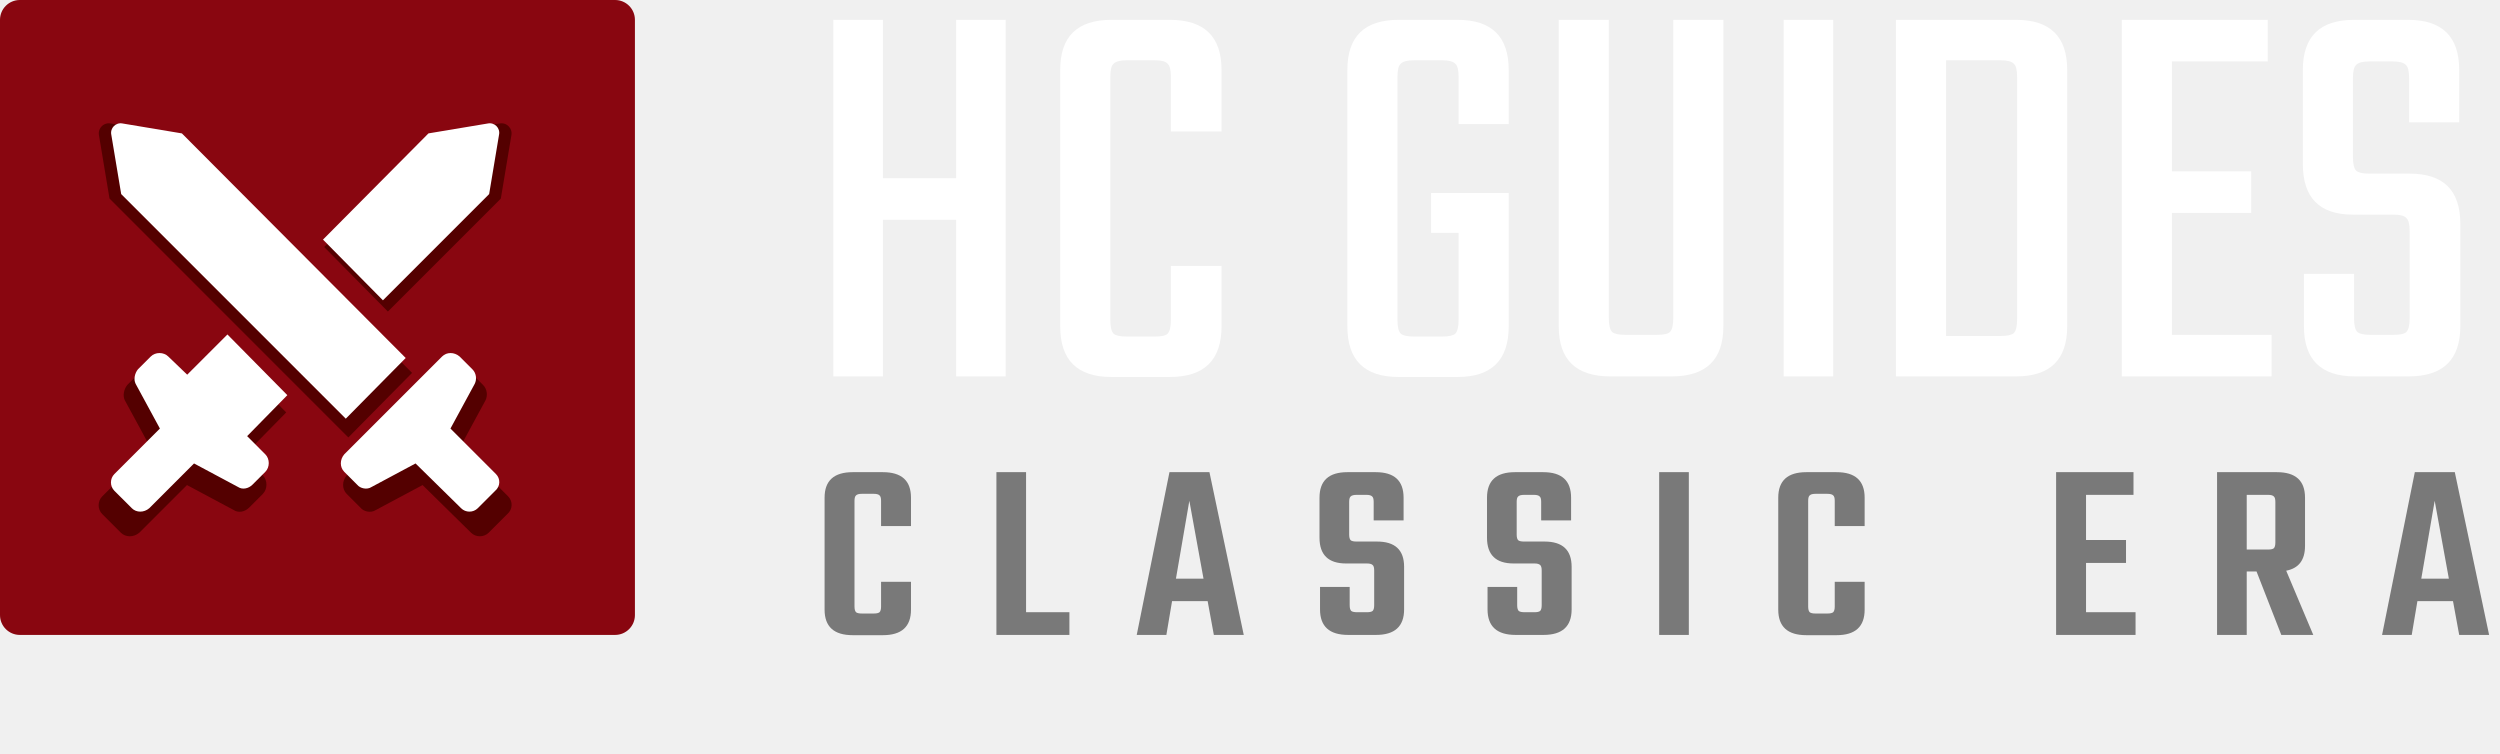
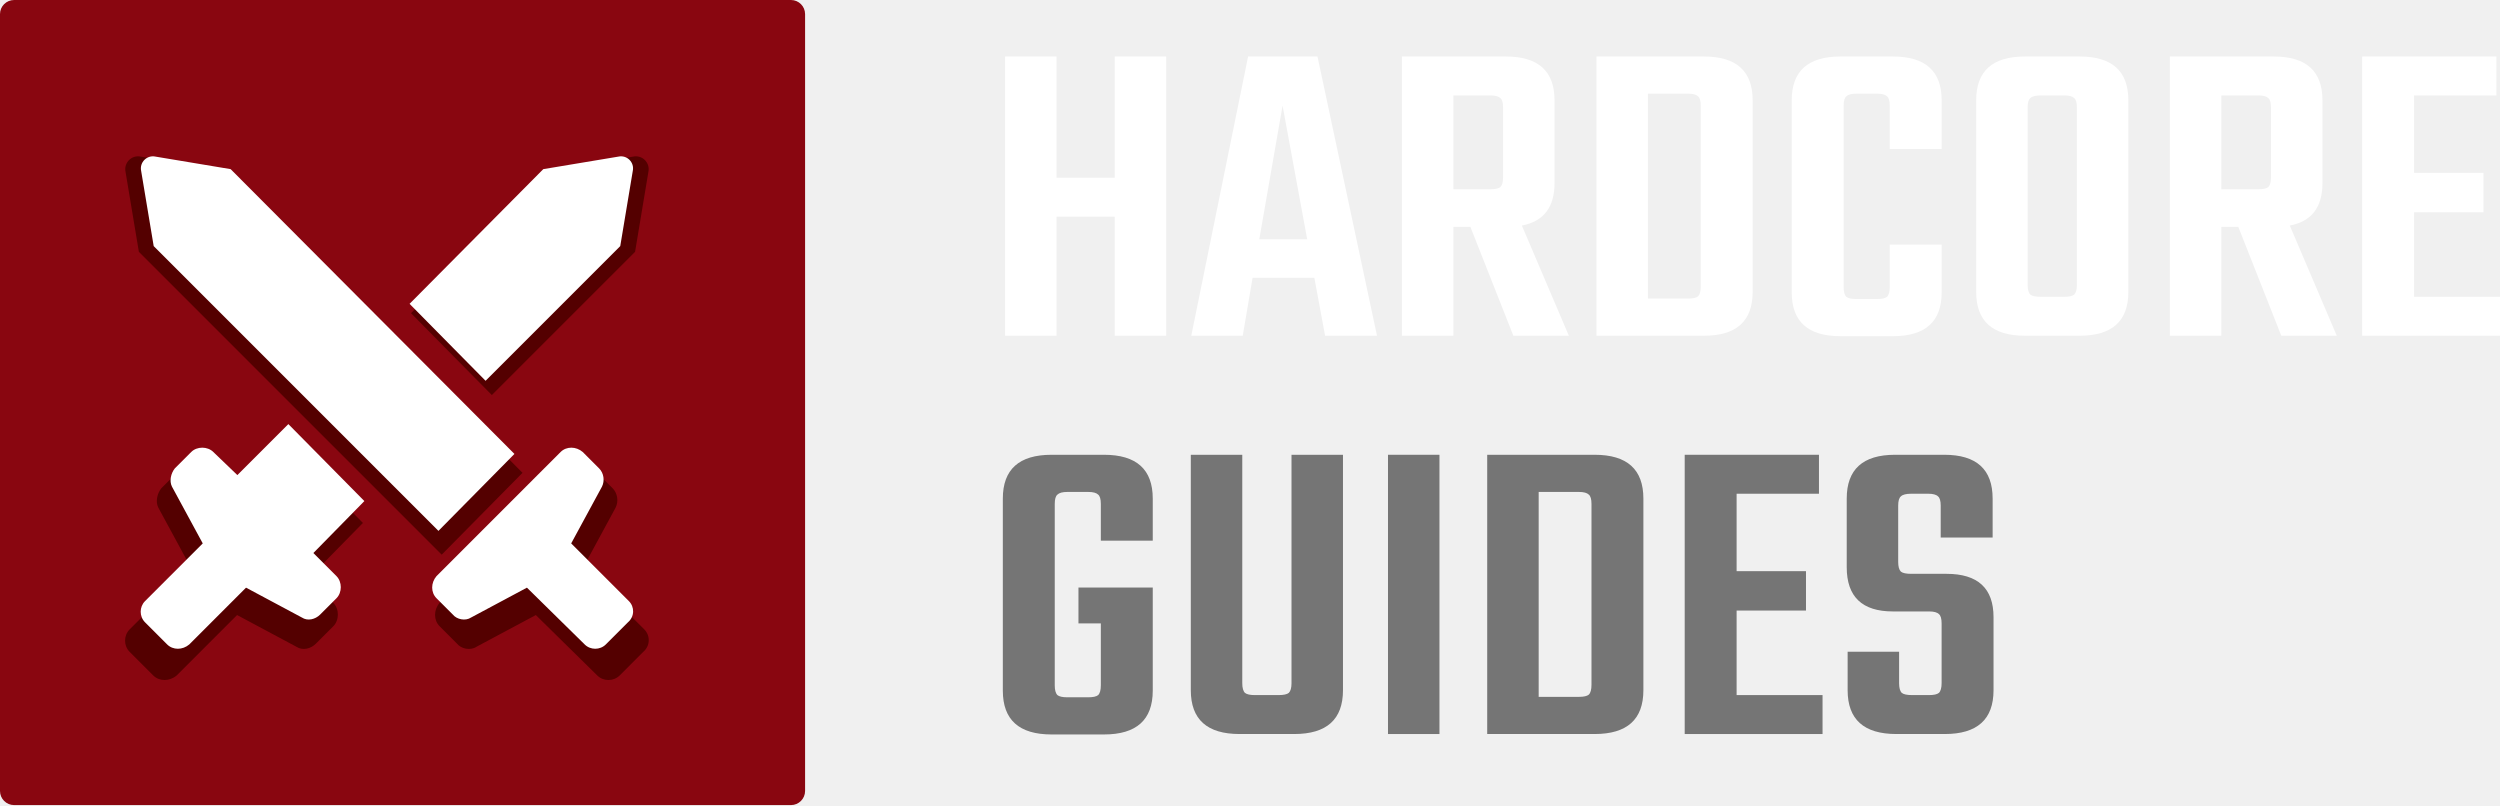
- <svg xmlns="http://www.w3.org/2000/svg" width="126" height="38" viewBox="0 0 126 38" fill="none">
-   <rect width="32" height="32" rx="1" fill="#890610" />
-   <path d="M17.556 22.047L20.769 18.793L8.773 6.755L5.601 6.226C5.235 6.145 4.91 6.47 4.991 6.836L5.52 10.008L17.556 22.047ZM25.608 25.016L23.168 22.576L24.47 20.176C24.591 19.932 24.551 19.607 24.348 19.403L23.656 18.712C23.372 18.468 22.965 18.468 22.721 18.712L17.475 23.959C17.231 24.243 17.231 24.65 17.475 24.894L18.166 25.585C18.329 25.789 18.695 25.87 18.939 25.707L21.298 24.447L23.738 26.846C23.982 27.09 24.388 27.09 24.632 26.846L25.567 25.911C25.852 25.667 25.852 25.26 25.608 25.016ZM25.242 10.008L25.771 6.836C25.852 6.47 25.527 6.145 25.161 6.226L21.989 6.755L16.337 12.449L19.549 15.702L25.242 10.008ZM11.213 17.533L9.058 19.688L8.041 18.712C7.797 18.468 7.35 18.468 7.106 18.712L6.414 19.403C6.252 19.607 6.17 19.932 6.292 20.176L7.594 22.576L5.154 25.016C4.91 25.26 4.91 25.667 5.154 25.911L6.089 26.846C6.333 27.09 6.74 27.09 7.024 26.846L9.424 24.447L11.782 25.707C12.026 25.87 12.351 25.789 12.555 25.585L13.246 24.894C13.49 24.65 13.49 24.203 13.246 23.959L12.27 22.982L14.425 20.786L11.213 17.533Z" fill="#540000" />
-   <path d="M17.427 21.102L20.447 18.042L9.167 6.723L6.185 6.225C5.841 6.149 5.535 6.455 5.611 6.799L6.108 9.782L17.427 21.102ZM24.997 23.893L22.703 21.599L23.927 19.343C24.042 19.113 24.003 18.807 23.812 18.616L23.162 17.966C22.894 17.736 22.512 17.736 22.283 17.966L17.35 22.899C17.121 23.167 17.121 23.549 17.35 23.779L18 24.429C18.153 24.62 18.497 24.697 18.727 24.544L20.944 23.358L23.239 25.614C23.468 25.844 23.85 25.844 24.08 25.614L24.959 24.735C25.227 24.505 25.227 24.123 24.997 23.893ZM24.653 9.782L25.15 6.799C25.227 6.455 24.921 6.149 24.577 6.225L21.594 6.723L16.279 12.076L19.3 15.136L24.653 9.782ZM11.462 16.857L9.435 18.884L8.479 17.966C8.25 17.736 7.829 17.736 7.6 17.966L6.95 18.616C6.797 18.807 6.72 19.113 6.835 19.343L8.059 21.599L5.764 23.893C5.535 24.123 5.535 24.505 5.764 24.735L6.644 25.614C6.873 25.844 7.256 25.844 7.523 25.614L9.779 23.358L11.997 24.544C12.226 24.697 12.532 24.62 12.723 24.429L13.373 23.779C13.603 23.549 13.603 23.129 13.373 22.899L12.456 21.981L14.482 19.916L11.462 16.857Z" fill="white" />
-   <path d="M48.189 1H50.687V18.971H48.189V11.077H44.498V18.971H42V1H44.498V8.981H48.189V1Z" fill="white" />
-   <path d="M61.566 6.627H59.013V3.871C59.013 3.526 58.957 3.306 58.846 3.211C58.753 3.096 58.541 3.038 58.208 3.038H56.792C56.459 3.038 56.237 3.096 56.126 3.211C56.015 3.306 55.96 3.526 55.96 3.871V16.129C55.96 16.474 56.015 16.703 56.126 16.818C56.237 16.914 56.459 16.962 56.792 16.962H58.208C58.541 16.962 58.753 16.914 58.846 16.818C58.957 16.703 59.013 16.474 59.013 16.129V13.402H61.566V16.445C61.566 18.148 60.696 19 58.957 19H56.015C54.294 19 53.434 18.148 53.434 16.445V3.526C53.434 1.842 54.294 1 56.015 1H58.957C60.696 1 61.566 1.842 61.566 3.526V6.627Z" fill="white" />
-   <path d="M76.039 6.254H73.513V3.871C73.513 3.526 73.458 3.306 73.347 3.211C73.236 3.096 73.013 3.038 72.68 3.038H71.265C70.932 3.038 70.71 3.096 70.599 3.211C70.488 3.306 70.433 3.526 70.433 3.871V16.129C70.433 16.474 70.488 16.703 70.599 16.818C70.71 16.914 70.932 16.962 71.265 16.962H72.68C73.013 16.962 73.236 16.914 73.347 16.818C73.458 16.703 73.513 16.474 73.513 16.129V11.737H72.125V9.727H76.039V16.445C76.039 18.148 75.178 19 73.458 19H70.488C68.767 19 67.907 18.148 67.907 16.445V3.526C67.907 1.842 68.767 1 70.488 1H73.458C75.178 1 76.039 1.842 76.039 3.526V6.254Z" fill="white" />
-   <path d="M84.332 1H86.858V16.445C86.858 18.129 85.988 18.971 84.249 18.971H81.168C79.429 18.971 78.56 18.129 78.56 16.445V1H81.085V16.043C81.085 16.388 81.141 16.617 81.252 16.732C81.363 16.828 81.585 16.876 81.918 16.876H83.5C83.851 16.876 84.073 16.828 84.166 16.732C84.277 16.617 84.332 16.388 84.332 16.043V1Z" fill="white" />
-   <path d="M89.896 1H92.394V18.971H89.896V1Z" fill="white" />
-   <path d="M95.556 1H101.606C103.327 1 104.187 1.842 104.187 3.526V16.445C104.187 18.129 103.327 18.971 101.606 18.971H95.556V1ZM101.662 16.101V3.871C101.662 3.526 101.606 3.306 101.495 3.211C101.384 3.096 101.162 3.038 100.829 3.038H98.082V16.933H100.829C101.162 16.933 101.384 16.885 101.495 16.79C101.606 16.675 101.662 16.445 101.662 16.101Z" fill="white" />
-   <path d="M109.464 16.876H114.487V18.971H106.938V1H114.293V3.096H109.464V8.636H113.46V10.732H109.464V16.876Z" fill="white" />
-   <path d="M121.447 16.043V11.651C121.447 11.306 121.391 11.086 121.28 10.99C121.188 10.876 120.975 10.818 120.642 10.818H118.588C116.904 10.818 116.063 9.967 116.063 8.263V3.526C116.063 1.842 116.923 1 118.644 1H121.363C123.084 1 123.944 1.842 123.944 3.526V6.167H121.419V3.928C121.419 3.584 121.363 3.364 121.252 3.268C121.141 3.153 120.919 3.096 120.586 3.096H119.421C119.088 3.096 118.866 3.153 118.755 3.268C118.644 3.364 118.588 3.584 118.588 3.928V7.919C118.588 8.263 118.644 8.493 118.755 8.608C118.866 8.703 119.088 8.751 119.421 8.751H121.447C123.149 8.751 124 9.593 124 11.277V16.445C124 18.129 123.13 18.971 121.391 18.971H118.699C116.978 18.971 116.118 18.129 116.118 16.445V13.804H118.644V16.043C118.644 16.388 118.699 16.617 118.81 16.732C118.921 16.828 119.143 16.876 119.476 16.876H120.642C120.975 16.876 121.188 16.828 121.28 16.732C121.391 16.617 121.447 16.388 121.447 16.043Z" fill="white" />
-   <path d="M45.914 26.514H44.406V25.24C44.406 25.101 44.38 25.01 44.328 24.967C44.276 24.915 44.181 24.889 44.042 24.889H43.431C43.292 24.889 43.197 24.915 43.145 24.967C43.093 25.01 43.067 25.101 43.067 25.24V30.57C43.067 30.709 43.093 30.804 43.145 30.856C43.197 30.899 43.292 30.921 43.431 30.921H44.042C44.181 30.921 44.276 30.899 44.328 30.856C44.38 30.804 44.406 30.709 44.406 30.57V29.322H45.914V30.726C45.914 31.584 45.442 32.013 44.497 32.013H42.976C42.031 32.013 41.559 31.584 41.559 30.726V25.084C41.559 24.226 42.031 23.797 42.976 23.797H44.497C45.442 23.797 45.914 24.226 45.914 25.084V26.514ZM51.714 30.856H53.898V32H50.219V23.797H51.714V30.856ZM61.178 32L60.865 30.297H59.072L58.785 32H57.291L58.941 23.797H60.956L62.685 32H61.178ZM59.267 29.166H60.657L59.943 25.24L59.267 29.166ZM69.259 30.505V28.75C69.259 28.611 69.233 28.52 69.181 28.477C69.129 28.425 69.034 28.399 68.895 28.399H67.842C66.95 28.399 66.503 27.966 66.503 27.099V25.084C66.503 24.226 66.971 23.797 67.907 23.797H69.337C70.273 23.797 70.741 24.226 70.741 25.084V26.228H69.233V25.292C69.233 25.153 69.207 25.062 69.155 25.019C69.103 24.967 69.008 24.941 68.869 24.941H68.375C68.228 24.941 68.128 24.967 68.076 25.019C68.024 25.062 67.998 25.153 67.998 25.292V26.943C67.998 27.082 68.024 27.177 68.076 27.229C68.128 27.272 68.228 27.294 68.375 27.294H69.402C70.312 27.294 70.767 27.719 70.767 28.568V30.713C70.767 31.571 70.295 32 69.35 32H67.946C67.001 32 66.529 31.571 66.529 30.713V29.582H68.024V30.505C68.024 30.644 68.05 30.739 68.102 30.791C68.154 30.834 68.254 30.856 68.401 30.856H68.895C69.034 30.856 69.129 30.834 69.181 30.791C69.233 30.739 69.259 30.644 69.259 30.505ZM77.701 30.505V28.75C77.701 28.611 77.675 28.52 77.624 28.477C77.572 28.425 77.476 28.399 77.338 28.399H76.284C75.392 28.399 74.945 27.966 74.945 27.099V25.084C74.945 24.226 75.413 23.797 76.35 23.797H77.779C78.716 23.797 79.183 24.226 79.183 25.084V26.228H77.675V25.292C77.675 25.153 77.65 25.062 77.597 25.019C77.546 24.967 77.45 24.941 77.311 24.941H76.817C76.67 24.941 76.57 24.967 76.519 25.019C76.466 25.062 76.441 25.153 76.441 25.292V26.943C76.441 27.082 76.466 27.177 76.519 27.229C76.57 27.272 76.67 27.294 76.817 27.294H77.844C78.754 27.294 79.21 27.719 79.21 28.568V30.713C79.21 31.571 78.737 32 77.793 32H76.388C75.444 32 74.972 31.571 74.972 30.713V29.582H76.466V30.505C76.466 30.644 76.493 30.739 76.544 30.791C76.597 30.834 76.696 30.856 76.844 30.856H77.338C77.476 30.856 77.572 30.834 77.624 30.791C77.675 30.739 77.701 30.644 77.701 30.505ZM83.622 23.797H85.117V32H83.622V23.797ZM93.978 26.514H92.471V25.24C92.471 25.101 92.445 25.01 92.392 24.967C92.341 24.915 92.245 24.889 92.106 24.889H91.496C91.357 24.889 91.261 24.915 91.21 24.967C91.157 25.01 91.132 25.101 91.132 25.24V30.57C91.132 30.709 91.157 30.804 91.21 30.856C91.261 30.899 91.357 30.921 91.496 30.921H92.106C92.245 30.921 92.341 30.899 92.392 30.856C92.445 30.804 92.471 30.709 92.471 30.57V29.322H93.978V30.726C93.978 31.584 93.506 32.013 92.561 32.013H91.04C90.096 32.013 89.624 31.584 89.624 30.726V25.084C89.624 24.226 90.096 23.797 91.04 23.797H92.561C93.506 23.797 93.978 24.226 93.978 25.084V26.514ZM105.136 30.856H107.632V32H103.628V23.797H107.528V24.941H105.136V27.216H107.151V28.373H105.136V30.856ZM113.235 28.802V32H111.74V23.797H114.756C115.701 23.797 116.173 24.226 116.173 25.084V27.515C116.173 28.226 115.857 28.642 115.224 28.763L116.589 32H114.977L113.729 28.802H113.235ZM113.235 24.941V27.697H114.314C114.453 27.697 114.548 27.675 114.6 27.632C114.652 27.58 114.678 27.485 114.678 27.346V25.292C114.678 25.153 114.652 25.062 114.6 25.019C114.548 24.967 114.453 24.941 114.314 24.941H113.235ZM123.943 32L123.631 30.297H121.837L121.551 32H120.056L121.707 23.797H123.722L125.451 32H123.943ZM122.032 29.166H123.423L122.708 25.24L122.032 29.166Z" fill="#797979" />
+ <svg xmlns="http://www.w3.org/2000/svg" width="177" height="57" viewBox="0 0 177 57" fill="none">
+   <rect width="57" height="57" rx="1" fill="#890610" />
+   <path d="M31.273 39.271L36.995 33.476L15.627 12.032L9.977 11.09C9.325 10.945 8.746 11.525 8.89 12.177L9.832 17.828L31.273 39.271ZM45.614 44.56L41.269 40.213L43.586 35.939C43.804 35.504 43.731 34.925 43.369 34.562L42.138 33.331C41.631 32.896 40.906 32.896 40.472 33.331L31.128 42.676C30.693 43.183 30.693 43.908 31.128 44.342L32.359 45.574C32.649 45.936 33.301 46.081 33.735 45.791L37.937 43.545L42.282 47.82C42.717 48.254 43.441 48.254 43.876 47.82L45.542 46.153C46.049 45.719 46.049 44.994 45.614 44.56ZM44.963 17.828L45.904 12.177C46.049 11.525 45.47 10.945 44.818 11.09L39.168 12.032L29.099 22.174L34.822 27.97L44.963 17.828ZM19.973 31.23L16.134 35.069L14.323 33.331C13.888 32.896 13.092 32.896 12.657 33.331L11.426 34.562C11.136 34.925 10.991 35.504 11.208 35.939L13.526 40.213L9.18 44.56C8.746 44.994 8.746 45.719 9.18 46.153L10.846 47.82C11.281 48.254 12.005 48.254 12.512 47.82L16.786 43.545L20.987 45.791C21.422 46.081 22.001 45.936 22.363 45.574L23.595 44.342C24.029 43.908 24.029 43.111 23.595 42.676L21.856 40.937L25.695 37.025L19.973 31.23Z" fill="#540000" />
+   <path d="M31.041 37.587L36.422 32.138L16.329 11.975L11.017 11.089C10.404 10.953 9.859 11.498 9.995 12.111L10.881 17.424L31.041 37.587ZM44.527 42.56L40.44 38.473L42.62 34.454C42.824 34.045 42.756 33.5 42.415 33.16L41.258 32.002C40.781 31.593 40.1 31.593 39.691 32.002L30.905 40.789C30.496 41.266 30.496 41.947 30.905 42.356L32.063 43.514C32.335 43.854 32.948 43.991 33.357 43.718L37.307 41.606L41.394 45.626C41.802 46.034 42.483 46.034 42.892 45.626L44.459 44.059C44.935 43.65 44.935 42.969 44.527 42.56ZM43.914 17.424L44.799 12.111C44.935 11.498 44.391 10.953 43.778 11.089L38.465 11.975L28.998 21.511L34.379 26.961L43.914 17.424ZM20.416 30.026L16.806 33.636L15.104 32.002C14.695 31.593 13.946 31.593 13.537 32.002L12.379 33.16C12.107 33.5 11.97 34.045 12.175 34.454L14.354 38.473L10.268 42.56C9.859 42.969 9.859 43.65 10.268 44.059L11.834 45.626C12.243 46.034 12.924 46.034 13.401 45.626L17.419 41.606L21.369 43.718C21.778 43.991 22.323 43.854 22.664 43.514L23.822 42.356C24.23 41.947 24.23 41.198 23.822 40.789L22.187 39.154L25.797 35.476L20.416 30.026Z" fill="white" />
+   <path d="M78.922 4H82.566V23.77H78.922V15.342H74.802V23.77H71.158V4H74.802V12.585H78.922V4Z" fill="white" />
+   <path d="M93.816 23.77L93.056 19.666H88.683L87.986 23.77H84.342L88.366 4H93.278L97.492 23.77H93.816ZM89.158 16.94H92.549L90.806 7.478L89.158 16.94Z" fill="white" />
+   <path d="M102.9 16.063V23.77H99.256V4H106.607C108.91 4 110.061 5.034 110.061 7.102V12.961C110.061 14.674 109.29 15.676 107.748 15.969L111.075 23.77H107.146L104.104 16.063H102.9ZM102.9 6.757V13.399H105.53C105.868 13.399 106.1 13.347 106.227 13.243C106.354 13.117 106.417 12.888 106.417 12.553V7.603C106.417 7.269 106.354 7.05 106.227 6.945C106.1 6.82 105.868 6.757 105.53 6.757H102.9Z" fill="white" />
+   <path d="M113.03 4H120.635C122.937 4 124.088 5.034 124.088 7.102V20.668C124.088 22.736 122.937 23.77 120.635 23.77H113.03V4ZM120.413 20.292V7.478C120.413 7.144 120.349 6.924 120.223 6.82C120.096 6.695 119.864 6.632 119.526 6.632H116.674V21.138H119.526C119.864 21.138 120.096 21.086 120.223 20.982C120.349 20.856 120.413 20.627 120.413 20.292Z" fill="white" />
+   <path d="M137.47 10.548H133.794V7.478C133.794 7.144 133.73 6.924 133.604 6.82C133.477 6.695 133.245 6.632 132.907 6.632H131.417C131.079 6.632 130.847 6.695 130.72 6.82C130.593 6.924 130.53 7.144 130.53 7.478V20.324C130.53 20.658 130.593 20.888 130.72 21.013C130.847 21.117 131.079 21.17 131.417 21.17H132.907C133.245 21.17 133.477 21.117 133.604 21.013C133.73 20.888 133.794 20.658 133.794 20.324V17.316H137.47V20.7C137.47 22.768 136.318 23.802 134.016 23.802H130.308C128.006 23.802 126.854 22.768 126.854 20.7V7.102C126.854 5.034 128.006 4 130.308 4H134.016C136.318 4 137.47 5.034 137.47 7.102V10.548Z" fill="white" />
+   <path d="M143.368 4H147.233C149.536 4 150.687 5.034 150.687 7.102V20.668C150.687 22.736 149.536 23.77 147.233 23.77H143.368C141.065 23.77 139.914 22.736 139.914 20.668V7.102C139.914 5.034 141.065 4 143.368 4ZM147.043 20.167V7.603C147.043 7.269 146.98 7.05 146.853 6.945C146.726 6.82 146.494 6.757 146.156 6.757H144.477C144.117 6.757 143.875 6.82 143.748 6.945C143.621 7.05 143.558 7.269 143.558 7.603V20.167C143.558 20.501 143.621 20.731 143.748 20.856C143.875 20.961 144.117 21.013 144.477 21.013H146.156C146.494 21.013 146.726 20.961 146.853 20.856C146.98 20.731 147.043 20.501 147.043 20.167Z" fill="white" />
+   <path d="M157.269 16.063V23.77H153.625V4H160.976C163.279 4 164.43 5.034 164.43 7.102V12.961C164.43 14.674 163.659 15.676 162.117 15.969L165.444 23.77H161.515L158.473 16.063H157.269ZM157.269 6.757V13.399H159.899C160.237 13.399 160.469 13.347 160.596 13.243C160.723 13.117 160.786 12.888 160.786 12.553V7.603C160.786 7.269 160.723 7.05 160.596 6.945C160.469 6.82 160.237 6.757 159.899 6.757H157.269Z" fill="white" />
+   <path d="M170.916 21.013H177V23.77H167.24V4H176.746V6.757H170.916V12.24H175.828V15.029H170.916V21.013Z" fill="white" />
+   <path d="M81.615 38.277H77.939V35.676C77.939 35.342 77.876 35.123 77.749 35.018C77.623 34.893 77.39 34.83 77.052 34.83H75.563C75.225 34.83 74.993 34.893 74.866 35.018C74.739 35.123 74.676 35.342 74.676 35.676V48.522C74.676 48.856 74.739 49.086 74.866 49.212C74.993 49.316 75.225 49.368 75.563 49.368H77.052C77.39 49.368 77.623 49.316 77.749 49.212C77.876 49.086 77.939 48.856 77.939 48.522V44.136H76.355V41.598H81.615V48.898C81.615 50.966 80.464 52 78.161 52H74.454C72.151 52 71 50.966 71 48.898V35.3C71 33.232 72.151 32.198 74.454 32.198H78.161C80.464 32.198 81.615 33.232 81.615 35.3V38.277Z" fill="#757575" />
+   <path d="M91.439 32.198H95.083V48.867C95.083 50.935 93.931 51.969 91.629 51.969H87.763C85.46 51.969 84.309 50.935 84.309 48.867V32.198H87.953V48.365C87.953 48.7 88.016 48.929 88.143 49.055C88.27 49.159 88.502 49.212 88.84 49.212H90.52C90.879 49.212 91.122 49.159 91.248 49.055C91.375 48.929 91.439 48.7 91.439 48.365V32.198Z" fill="#757575" />
+   <path d="M98.27 32.198H101.914V51.969H98.27V32.198Z" fill="#757575" />
+   <path d="M105.294 32.198H112.899C115.201 32.198 116.352 33.232 116.352 35.3V48.867C116.352 50.935 115.201 51.969 112.899 51.969H105.294V32.198ZM112.677 48.491V35.676C112.677 35.342 112.613 35.123 112.487 35.018C112.36 34.893 112.128 34.83 111.79 34.83H108.938V49.337H111.79C112.128 49.337 112.36 49.285 112.487 49.18C112.613 49.055 112.677 48.825 112.677 48.491Z" fill="#757575" />
+   <path d="M122.952 49.212H129.036V51.969H119.277V32.198H128.783V34.956H122.952V40.439H127.864V43.227H122.952V49.212Z" fill="#757575" />
+   <path d="M137.466 48.365V44.136C137.466 43.802 137.402 43.582 137.276 43.478C137.149 43.352 136.917 43.29 136.579 43.29H134.012C131.836 43.29 130.748 42.245 130.748 40.157V35.3C130.748 33.232 131.889 32.198 134.17 32.198H137.656C139.937 32.198 141.078 33.232 141.078 35.3V38.057H137.402V35.802C137.402 35.467 137.339 35.248 137.212 35.144C137.086 35.018 136.853 34.956 136.515 34.956H135.311C134.952 34.956 134.709 35.018 134.582 35.144C134.456 35.248 134.392 35.467 134.392 35.802V39.781C134.392 40.115 134.456 40.345 134.582 40.47C134.709 40.574 134.952 40.627 135.311 40.627H137.814C140.032 40.627 141.142 41.65 141.142 43.697V48.867C141.142 50.935 139.99 51.969 137.688 51.969H134.265C131.963 51.969 130.812 50.935 130.812 48.867V46.141H134.456V48.365C134.456 48.7 134.519 48.929 134.646 49.055C134.772 49.159 135.015 49.212 135.374 49.212H136.579C136.917 49.212 137.149 49.159 137.276 49.055C137.402 48.929 137.466 48.7 137.466 48.365Z" fill="#757575" />
</svg>
